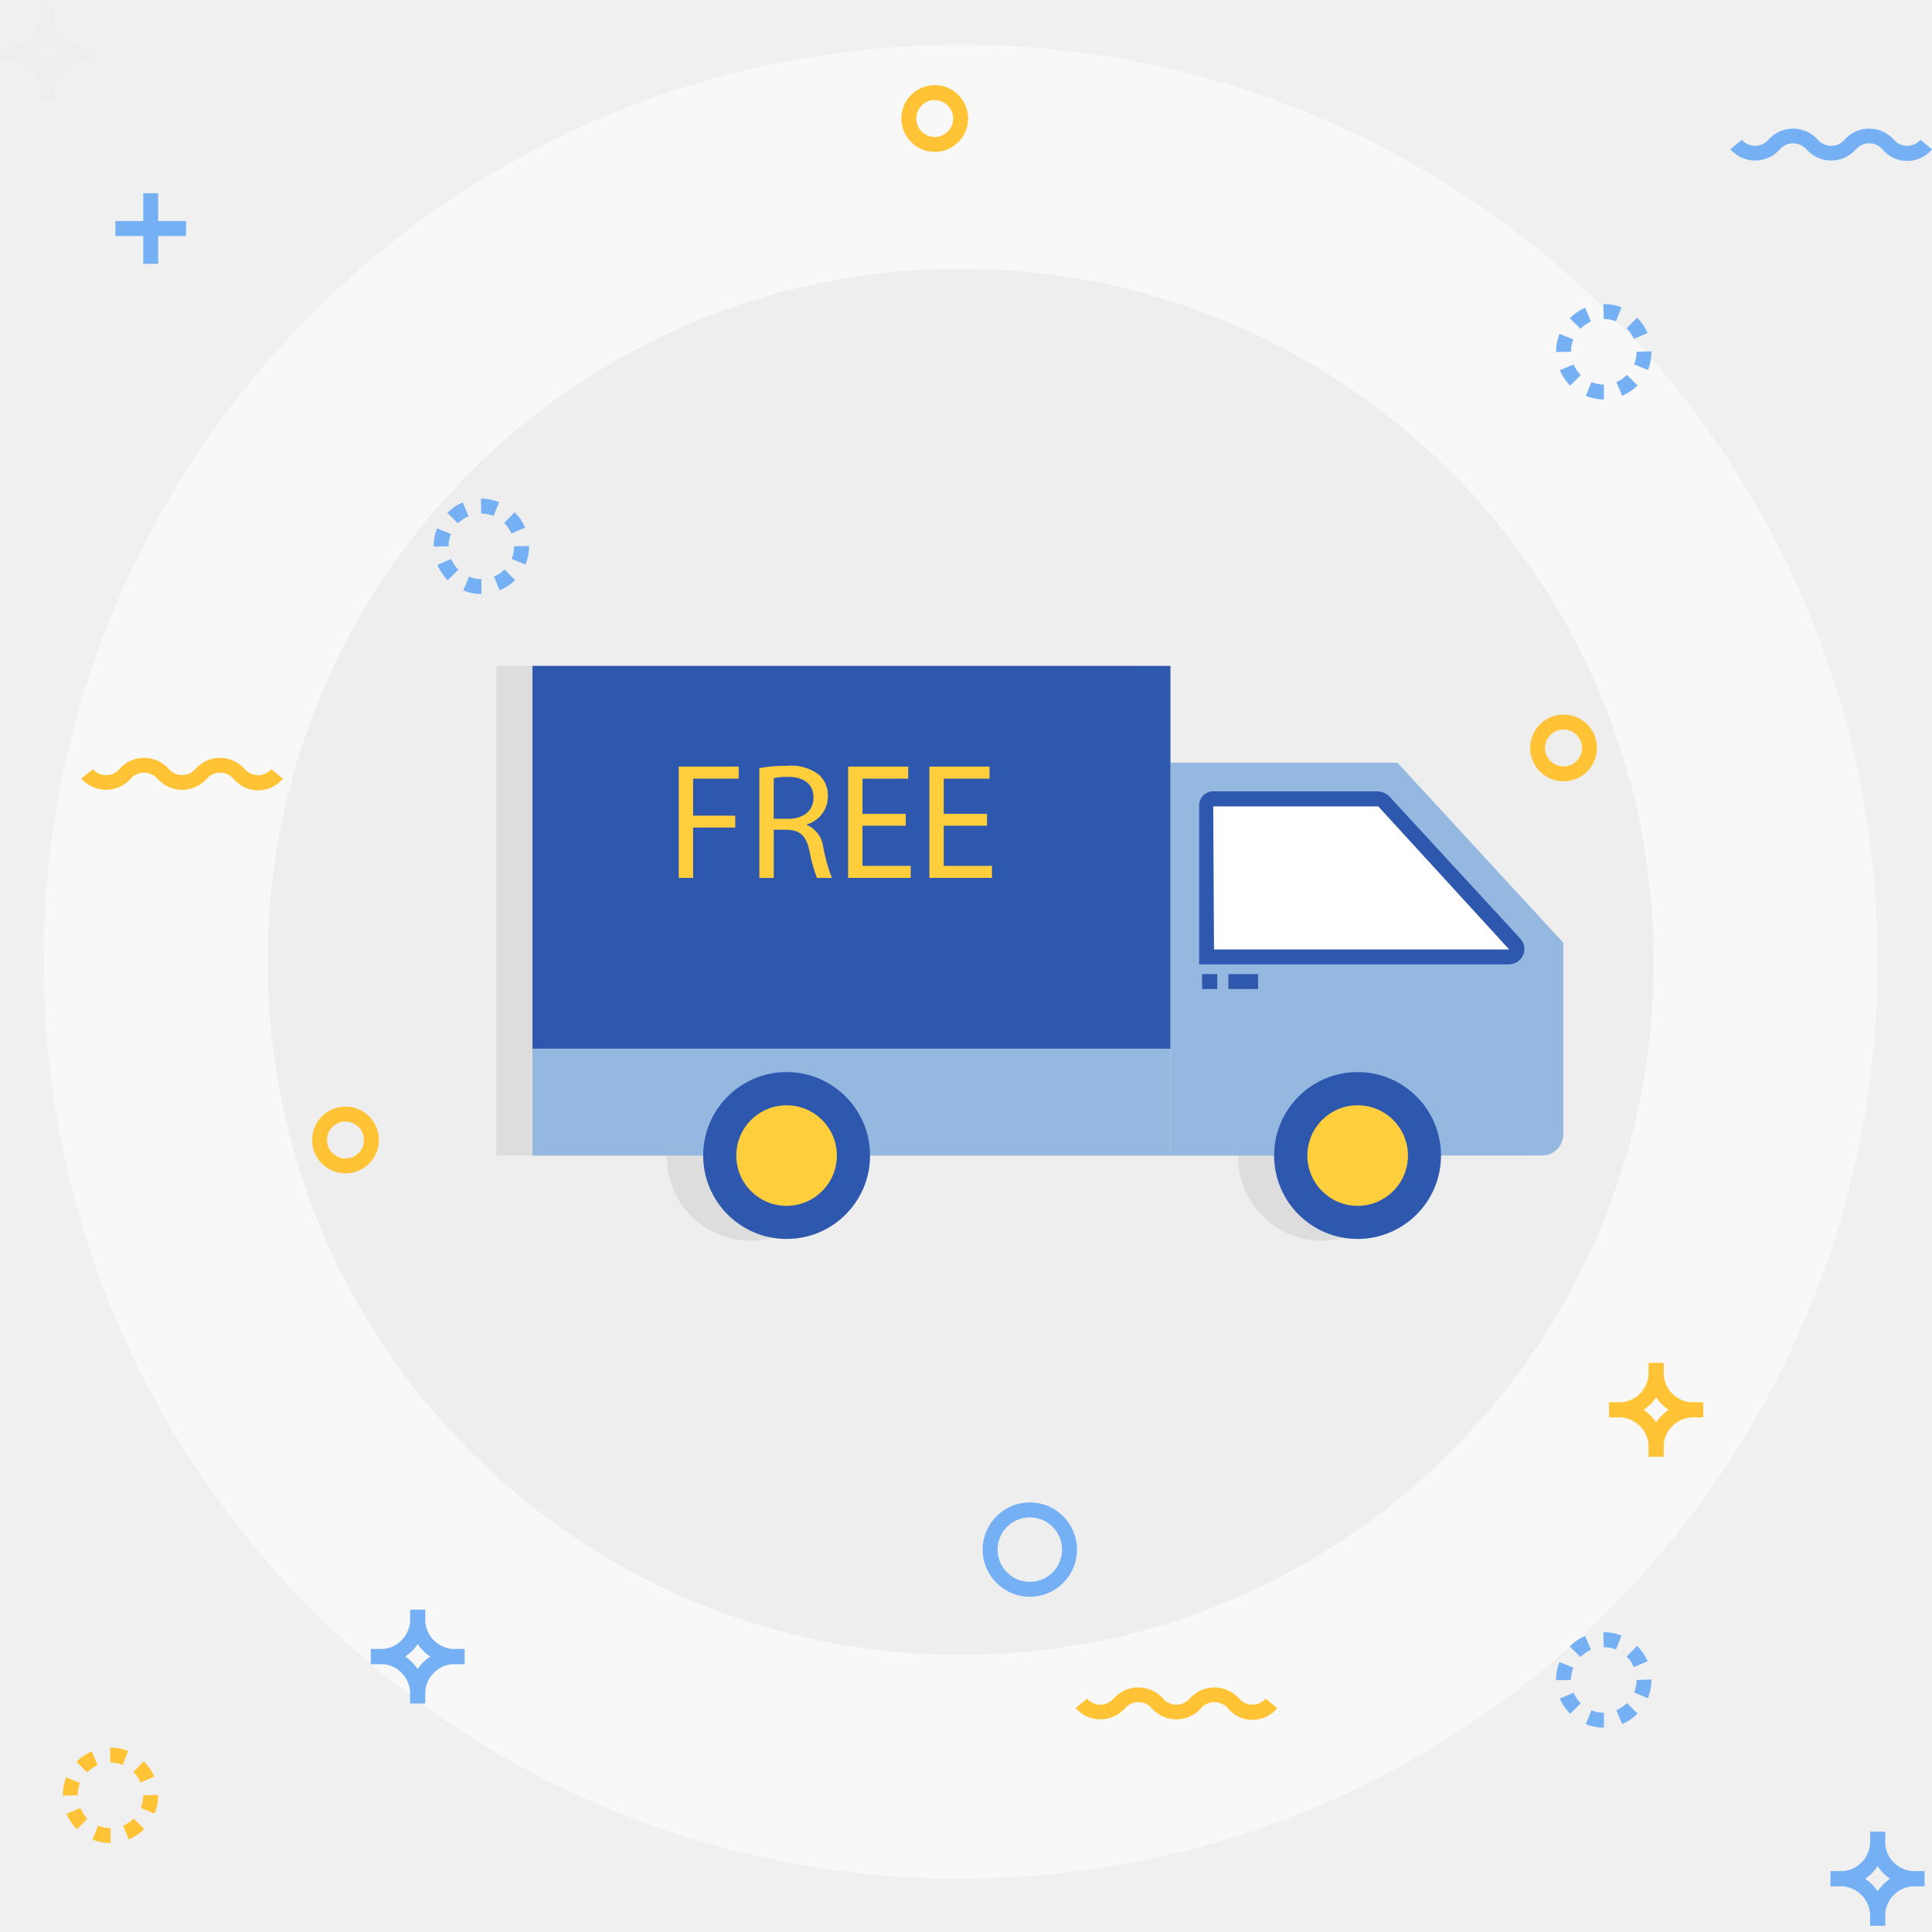
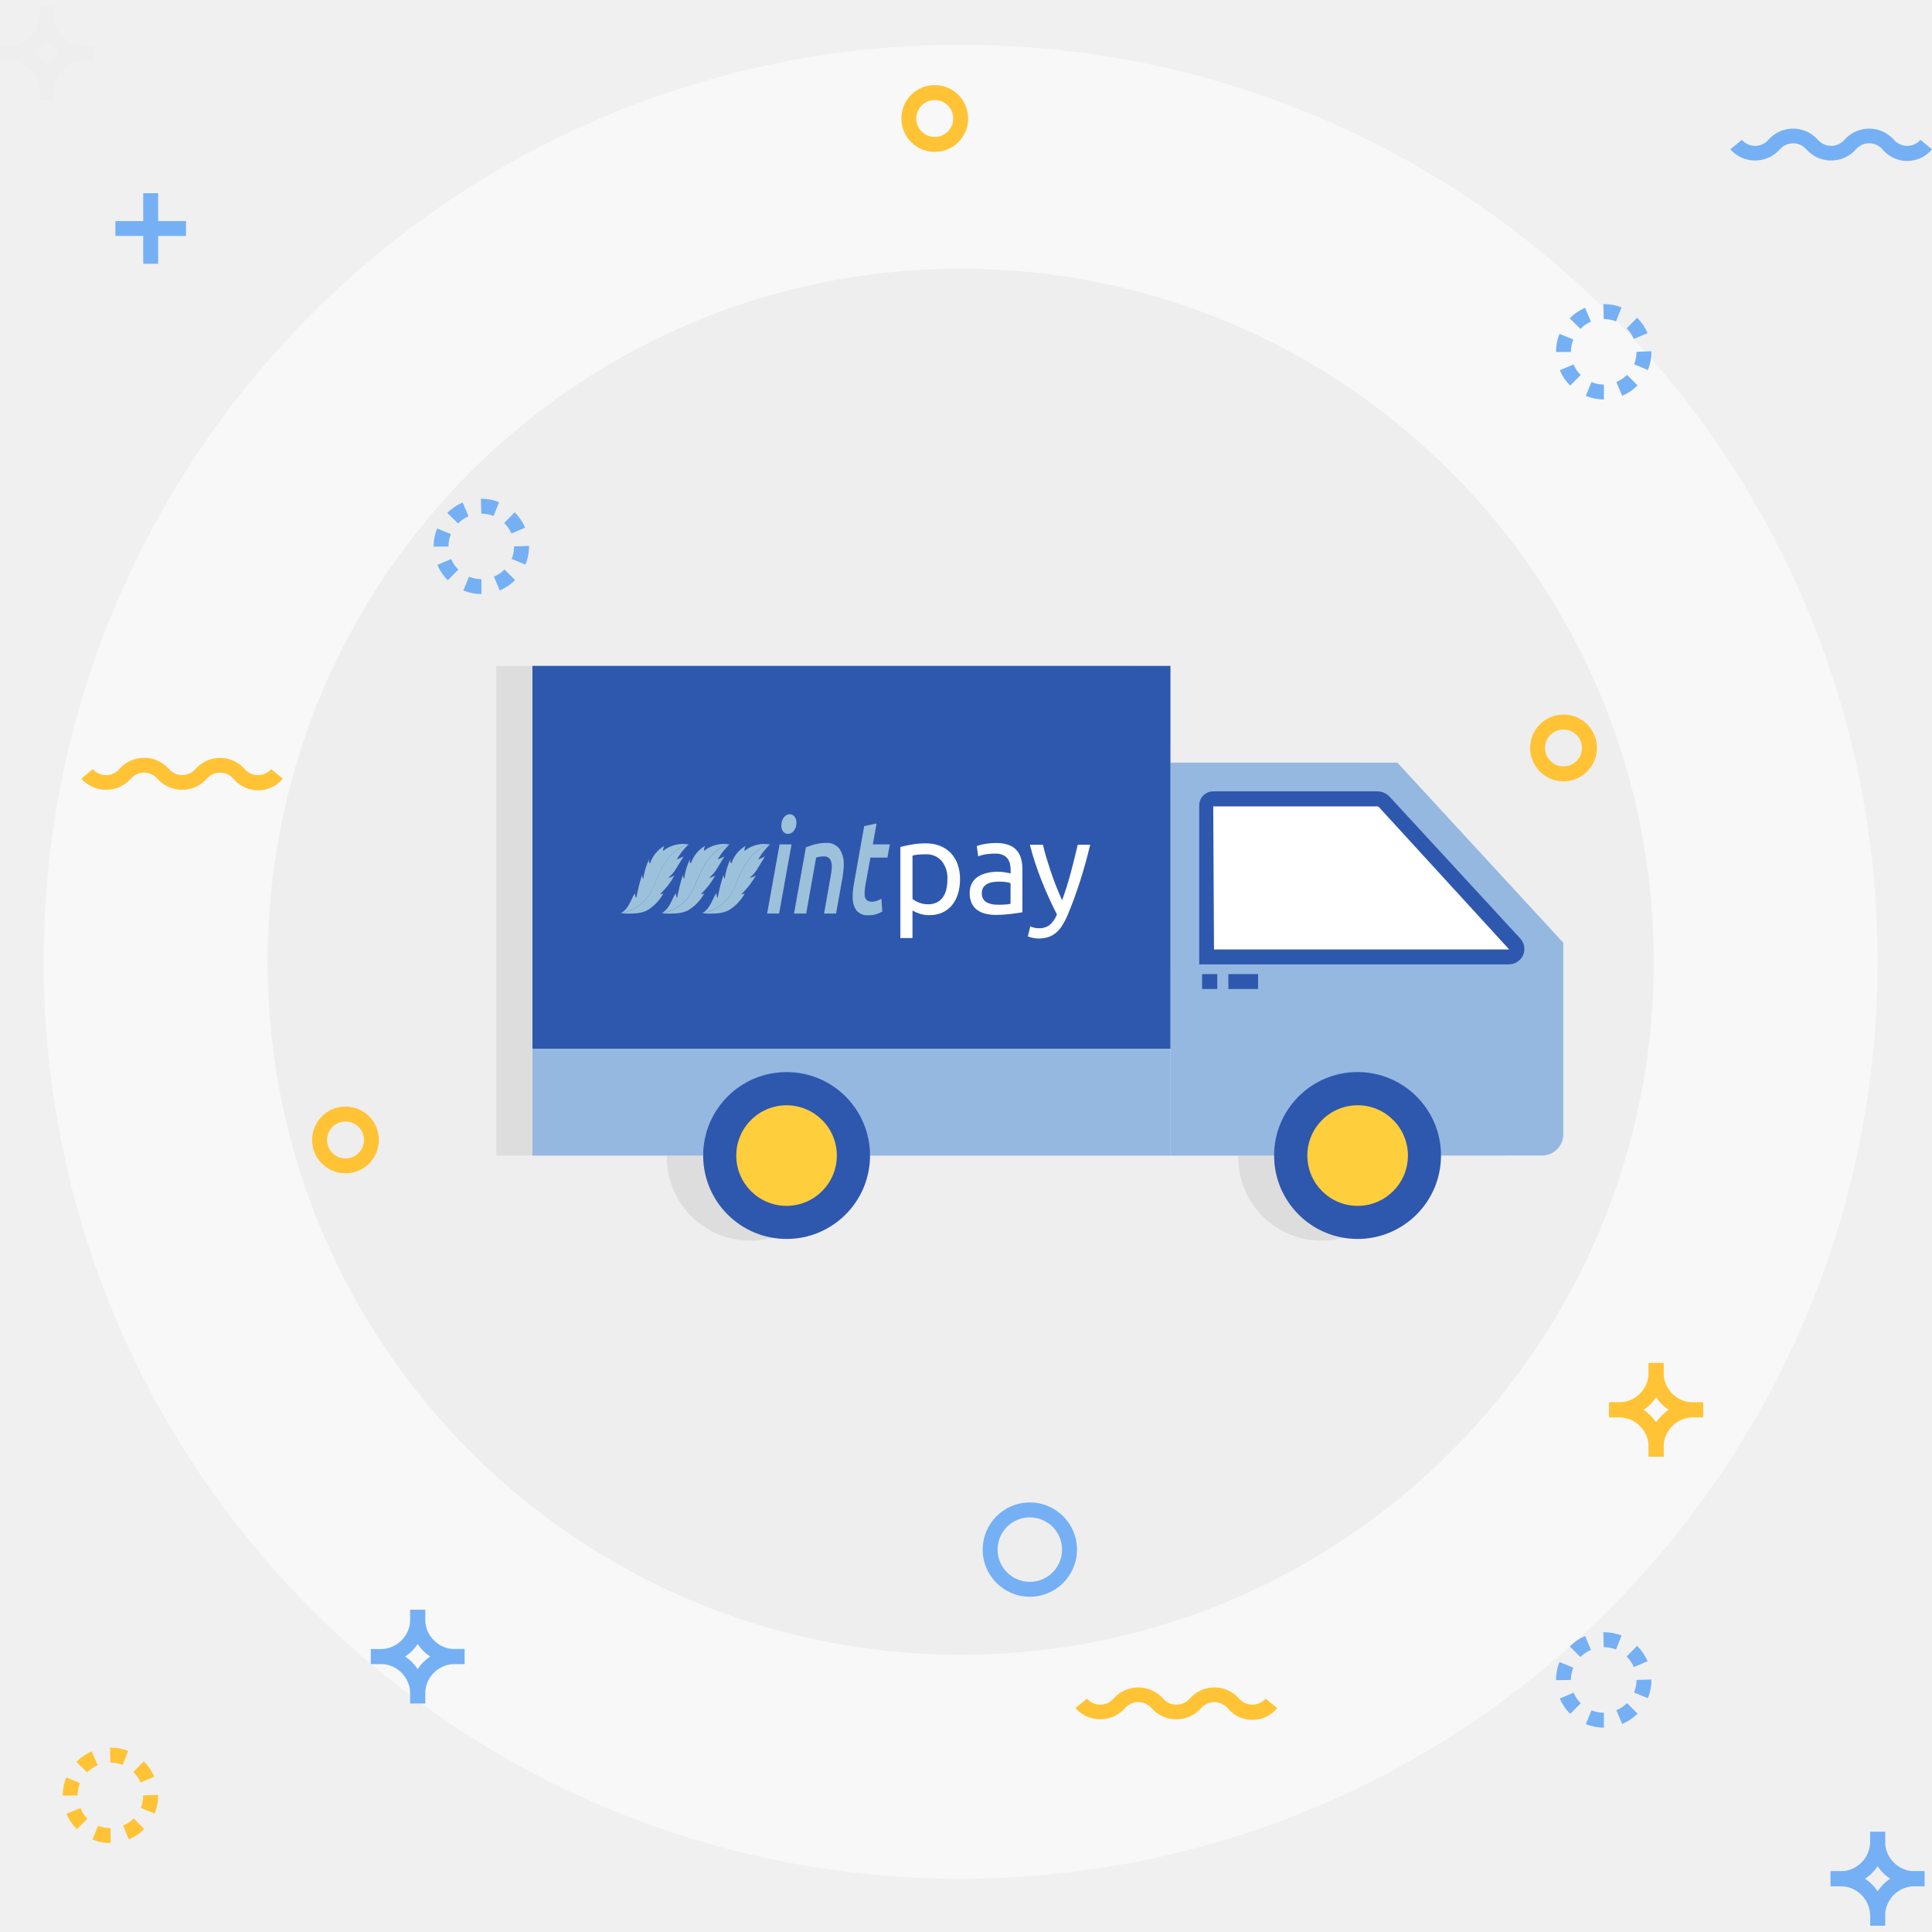
- <svg xmlns="http://www.w3.org/2000/svg" version="1.1" id="Capa_1" x="0px" y="0px" viewBox="0 0 512 512" style="enable-background:new 0 0 512 512;" xml:space="preserve">
-   <path style="fill:#F8F8F8;" d="M254.592,497.884c-134.206,0.009-243.005-108.79-243.014-242.997  C11.569,120.681,120.368,11.882,254.574,11.873c134.206-0.009,243.005,108.79,243.014,242.997c0,0.009,0,0.009,0,0.017  C497.432,389.024,388.729,497.728,254.592,497.884z" />
-   <g>
-     <circle style="fill:#EEEEEE;" cx="254.592" cy="254.879" r="183.664" />
-     <path style="fill:#EEEEEE;" d="M2.555,16.098H0v-3.964h2.555c4.346,0,7.875-3.529,7.875-7.875l0,0V1.704h3.929v2.555   C14.351,10.778,9.075,16.072,2.555,16.098z" />
-     <path style="fill:#EEEEEE;" d="M24.79,16.098H22.26c-6.536-0.009-11.821-5.302-11.83-11.839V1.704h3.929v2.555   c0.009,4.346,3.529,7.866,7.875,7.875h2.555V16.098z" />
-     <path style="fill:#EEEEEE;" d="M14.359,26.528h-3.929v-2.555c0-4.346-3.529-7.875-7.875-7.875l0,0H0v-3.964h2.555   c6.519,0.026,11.795,5.32,11.804,11.839C14.359,23.973,14.359,26.528,14.359,26.528z" />
-     <path style="fill:#EEEEEE;" d="M14.359,26.528h-3.929v-2.555c0.009-6.536,5.293-11.83,11.83-11.839h2.529v3.964H22.26   c-4.346,0.009-7.866,3.529-7.875,7.875L14.359,26.528z" />
+ <svg xmlns="http://www.w3.org/2000/svg" width="140" height="140" viewBox="0 0 140 140">
+   <defs>
+     <clipPath id="clip-path">
+       <rect id="Rectangle_2" data-name="Rectangle 2" width="140" height="140" fill="#fff" />
+     </clipPath>
+     <clipPath id="clip-path-2">
+       <rect id="Rectangle_1" data-name="Rectangle 1" width="34" height="9" transform="translate(45 59)" fill="#fff" />
+     </clipPath>
+   </defs>
+   <g id="Group_3" data-name="Group 3" clip-path="url(#clip-path)">
+     <path id="Path_4" data-name="Path 4" d="M69.615,136.14a66.447,66.447,0,1,1,66.444-66.449v0A66.522,66.522,0,0,1,69.615,136.14Z" fill="#f8f8f8" />
+     <path id="Path_5" data-name="Path 5" d="M69.615,119.914A50.221,50.221,0,1,0,19.394,69.693,50.22,50.22,0,0,0,69.615,119.914Z" fill="#eee" />
+     <path id="Path_6" data-name="Path 6" d="M.7,4.4H0V3.318H.7A2.154,2.154,0,0,0,2.852,1.165v-.7H3.926v.7A3.242,3.242,0,0,1,.7,4.4Z" fill="#eee" />
+     <path id="Path_7" data-name="Path 7" d="M6.779,4.4H6.087A3.239,3.239,0,0,1,2.852,1.165v-.7H3.926v.7A2.158,2.158,0,0,0,6.08,3.318h.7V4.4Z" fill="#eee" />
+     <path id="Path_8" data-name="Path 8" d="M3.926,7.254H2.852v-.7A2.154,2.154,0,0,0,.7,4.4H0V3.318H.7A3.242,3.242,0,0,1,3.926,6.555Z" fill="#eee" />
+     <path id="Path_9" data-name="Path 9" d="M3.926,7.254H2.852v-.7A3.239,3.239,0,0,1,6.087,3.318h.692V4.4H6.087A2.158,2.158,0,0,0,3.934,6.555Z" fill="#eee" />
+     <path id="Path_10" data-name="Path 10" d="M139.453,136.682h-.7a3.239,3.239,0,0,1-3.235-3.237v-.7H136.6v.7a2.155,2.155,0,0,0,2.154,2.153h.7Z" fill="#75b0f4" />
+     <path id="Path_11" data-name="Path 11" d="M136.6,139.534H135.52v-.7a3.239,3.239,0,0,1,3.234-3.237h.7v1.084h-.7a2.154,2.154,0,0,0-2.153,2.153Z" fill="#75b0f4" />
+     <path id="Path_12" data-name="Path 12" d="M133.366,136.682h-.713V135.6h.713a2.158,2.158,0,0,0,2.154-2.153v-.7H136.6v.7A3.238,3.238,0,0,1,133.366,136.682Z" fill="#75b0f4" />
+     <path id="Path_13" data-name="Path 13" d="M136.6,139.534H135.52v-.7a2.158,2.158,0,0,0-2.154-2.153h-.713V135.6h.713a3.239,3.239,0,0,1,3.235,3.237Z" fill="#75b0f4" />
+     <path id="Path_14" data-name="Path 14" d="M27.573,120.582h-.7V119.5h.7a2.154,2.154,0,0,0,2.153-2.153v-.7H30.81v.7A3.241,3.241,0,0,1,27.573,120.582Z" fill="#75b0f4" />
+     <path id="Path_15" data-name="Path 15" d="M33.662,120.582h-.7a3.241,3.241,0,0,1-3.237-3.237v-.7H30.81v.7a2.154,2.154,0,0,0,2.153,2.153h.7Z" fill="#75b0f4" />
+     <path id="Path_16" data-name="Path 16" d="M30.81,123.434H29.726v-.7a2.154,2.154,0,0,0-2.153-2.153h-.7V119.5h.7a3.242,3.242,0,0,1,3.237,3.237Z" fill="#75b0f4" />
+     <path id="Path_17" data-name="Path 17" d="M30.81,123.434H29.726v-.7a3.241,3.241,0,0,1,3.237-3.237h.7v1.084h-.7a2.154,2.154,0,0,0-2.153,2.153Z" fill="#75b0f4" />
+     <path id="Path_18" data-name="Path 18" d="M117.317,102.706H116.6v-1.084h.713a2.156,2.156,0,0,0,2.153-2.153v-.7h1.081v.7A3.239,3.239,0,0,1,117.317,102.706Z" fill="#ffc335" />
+     <path id="Path_19" data-name="Path 19" d="M123.406,102.706h-.714a3.239,3.239,0,0,1-3.222-3.234v-.7h1.081v.7a2.158,2.158,0,0,0,2.153,2.153h.714Z" fill="#ffc335" />
+     <path id="Path_20" data-name="Path 20" d="M120.551,105.559h-1.082v-.7a2.156,2.156,0,0,0-2.153-2.153H116.6v-1.084h.713a3.239,3.239,0,0,1,3.235,3.237Z" fill="#ffc335" />
+     <path id="Path_21" data-name="Path 21" d="M120.551,105.559H119.47v-.7a3.238,3.238,0,0,1,3.234-3.237h.714v1.084H122.7a2.158,2.158,0,0,0-2.153,2.153Z" fill="#ffc335" />
+     <path id="Path_22" data-name="Path 22" d="M113.3,56.619a2.42,2.42,0,1,1,2.42-2.42A2.421,2.421,0,0,1,113.3,56.619Zm0-3.758a1.338,1.338,0,1,0,1.336,1.34v0A1.343,1.343,0,0,0,113.3,52.861Z" fill="#ffc335" />
+     <path id="Path_23" data-name="Path 23" d="M74.625,115.707a3.417,3.417,0,1,1,3.418-3.417A3.418,3.418,0,0,1,74.625,115.707Zm0-5.752a2.336,2.336,0,1,0,2.336,2.337v0A2.336,2.336,0,0,0,74.625,109.955Z" fill="#75b0f4" />
+     <path id="Path_24" data-name="Path 24" d="M25.037,85.026a2.42,2.42,0,1,1,2.42-2.429,2.42,2.42,0,0,1-2.42,2.429Zm0-3.755a1.338,1.338,0,1,0,1.338,1.338v0A1.338,1.338,0,0,0,25.037,81.271Z" fill="#ffc335" />
+     <path id="Path_25" data-name="Path 25" d="M67.735,11.007a2.42,2.42,0,1,1,2.42-2.42A2.42,2.42,0,0,1,67.735,11.007Zm0-3.758a1.338,1.338,0,1,0,1.338,1.338,1.338,1.338,0,0,0-1.338-1.338Z" fill="#ffc335" />
+     <path id="Path_26" data-name="Path 26" d="M18.708,57.273a2.319,2.319,0,0,1-1.8-.853,1.279,1.279,0,0,0-1.8-.114,1.24,1.24,0,0,0-.114.114,2.392,2.392,0,0,1-3.594,0,1.276,1.276,0,0,0-1.8-.114,1.236,1.236,0,0,0-.114.114,2.392,2.392,0,0,1-3.594,0l.837-.68a1.279,1.279,0,0,0,1.8.114,1.237,1.237,0,0,0,.114-.114A2.378,2.378,0,0,1,12,55.49a2.441,2.441,0,0,1,.25.25,1.279,1.279,0,0,0,1.806.1,1.2,1.2,0,0,0,.1-.1A2.376,2.376,0,0,1,17.5,55.5a2.3,2.3,0,0,1,.24.24,1.279,1.279,0,0,0,1.8.114,1.226,1.226,0,0,0,.114-.114l.837.682A2.315,2.315,0,0,1,18.708,57.273Z" fill="#ffc335" />
+     <path id="Path_27" data-name="Path 27" d="M138.213,11.663a2.309,2.309,0,0,1-1.806-.844,1.273,1.273,0,0,0-1.8-.119,1.078,1.078,0,0,0-.119.119,2.392,2.392,0,0,1-3.377.216,2.517,2.517,0,0,1-.217-.216,1.275,1.275,0,0,0-1.8-.116,1.3,1.3,0,0,0-.117.116,2.392,2.392,0,0,1-3.377.216,2.668,2.668,0,0,1-.217-.216l.839-.684a1.273,1.273,0,0,0,1.8.119,1.077,1.077,0,0,0,.119-.119,2.39,2.39,0,0,1,3.375-.219,2.5,2.5,0,0,1,.219.219,1.275,1.275,0,0,0,1.8.116,1.3,1.3,0,0,0,.117-.116,2.39,2.39,0,0,1,3.375-.219,2.5,2.5,0,0,1,.219.219,1.275,1.275,0,0,0,1.8.116,1.3,1.3,0,0,0,.117-.116l.837.684A2.315,2.315,0,0,1,138.213,11.663Z" fill="#75b0f4" />
+     <path id="Path_28" data-name="Path 28" d="M90.756,124.629a2.3,2.3,0,0,1-1.8-.853,1.279,1.279,0,0,0-1.918,0,2.39,2.39,0,0,1-3.594,0,1.273,1.273,0,0,0-1.8-.119,1.144,1.144,0,0,0-.119.119,2.4,2.4,0,0,1-3.382.214,2.216,2.216,0,0,1-.214-.214l.839-.684a1.272,1.272,0,0,0,1.8.121,1.425,1.425,0,0,0,.121-.121,2.393,2.393,0,0,1,3.378-.216,2.563,2.563,0,0,1,.216.216,1.272,1.272,0,0,0,1.8.121,1.439,1.439,0,0,0,.121-.121,2.392,2.392,0,0,1,3.377-.216,2.562,2.562,0,0,1,.216.216,1.272,1.272,0,0,0,1.795.121,1.425,1.425,0,0,0,.121-.121l.839.684A2.315,2.315,0,0,1,90.756,124.629Z" fill="#ffc335" />
+     <path id="Path_29" data-name="Path 29" d="M34.888,43.048a3.456,3.456,0,0,1-1.312-.259l.411-1a2.34,2.34,0,0,0,.9.178Zm1.321-.266-.416-1a2.332,2.332,0,0,0,.768-.513l.765.763A3.425,3.425,0,0,1,36.209,42.782Zm-3.762-.735a3.433,3.433,0,0,1-.753-1.117l1-.418a2.369,2.369,0,0,0,.518.765Zm5.628-1.134-1-.413a2.377,2.377,0,0,0,.181-.908l.865-.026h.216A3.507,3.507,0,0,1,38.075,40.913Zm-6.655-1.3v-.017a3.492,3.492,0,0,1,.252-1.3l1,.406a2.367,2.367,0,0,0-.174.9Zm5.64-.951a2.423,2.423,0,0,0-.523-.765l.758-.772a3.492,3.492,0,0,1,.758,1.112Zm-3.876-.734-.77-.76a3.431,3.431,0,0,1,1.115-.756l.421,1a2.363,2.363,0,0,0-.76.523Zm2.581-.537a2.377,2.377,0,0,0-.889-.171l-.026-1.081h.026a3.446,3.446,0,0,1,1.293.25Z" fill="#75b0f4" />
+     <path id="Path_30" data-name="Path 30" d="M116.225,125.193a3.454,3.454,0,0,1-1.312-.257l.411-1a2.4,2.4,0,0,0,.9.175Zm1.322-.264-.419-1a2.4,2.4,0,0,0,.77-.516l.766.763A3.494,3.494,0,0,1,117.547,124.929Zm-3.763-.737a3.377,3.377,0,0,1-.753-1.114l1-.419a2.369,2.369,0,0,0,.518.766Zm5.626-1.133-1-.414a2.371,2.371,0,0,0,.179-.908l1.081-.033v.033A3.462,3.462,0,0,1,119.41,123.059Zm-6.655-1.305v-.017a3.477,3.477,0,0,1,.252-1.3l1,.406a2.4,2.4,0,0,0-.174.894Zm5.64-.951a2.322,2.322,0,0,0-.523-.765l.759-.773a3.5,3.5,0,0,1,.76,1.113Zm-3.876-.734-.77-.761a3.526,3.526,0,0,1,1.112-.756l.425,1a2.42,2.42,0,0,0-.763.523Zm2.581-.537a2.38,2.38,0,0,0-.889-.172l-.026-1.081h.026a3.424,3.424,0,0,1,1.293.238Z" fill="#75b0f4" />
+     <path id="Path_31" data-name="Path 31" d="M116.225,28.946a3.458,3.458,0,0,1-1.312-.259l.411-1a2.345,2.345,0,0,0,.9.178Zm1.322-.266-.419-1a2.37,2.37,0,0,0,.77-.516l.766.763A3.5,3.5,0,0,1,117.547,28.68Zm-3.765-.737a3.464,3.464,0,0,1-.754-1.115l1-.418a2.367,2.367,0,0,0,.518.765Zm5.628-1.131-1-.416a2.364,2.364,0,0,0,.179-.906l1.081-.033v.033A3.459,3.459,0,0,1,119.41,26.812Zm-6.655-1.3v-.017a3.439,3.439,0,0,1,.254-1.3l1,.406a2.416,2.416,0,0,0-.174.9Zm5.64-.951a2.335,2.335,0,0,0-.523-.765l.759-.772a3.5,3.5,0,0,1,.76,1.112Zm-3.874-.737-.77-.758a3.4,3.4,0,0,1,1.112-.758l.423,1a2.361,2.361,0,0,0-.76.523Zm2.579-.535a2.379,2.379,0,0,0-.889-.171l-.024-1.081h.024a3.437,3.437,0,0,1,1.293.238Z" fill="#75b0f4" />
+     <path id="Path_32" data-name="Path 32" d="M8.014,133.554A3.433,3.433,0,0,1,6.7,133.3l.411-1a2.393,2.393,0,0,0,.9.176Zm1.322-.264-.416-1a2.432,2.432,0,0,0,.768-.516l.765.763A3.481,3.481,0,0,1,9.336,133.29Zm-3.765-.736a3.441,3.441,0,0,1-.753-1.117l1.01-.419a2.372,2.372,0,0,0,.506.777ZM11.2,131.42l-1-.414a2.369,2.369,0,0,0,.178-.907l.86-.027h.221A3.413,3.413,0,0,1,11.2,131.42Zm-6.655-1.3V130.1a3.441,3.441,0,0,1,.254-1.3l1,.409a2.39,2.39,0,0,0-.174.893Zm5.64-.951a2.309,2.309,0,0,0-.523-.762l.758-.773a3.456,3.456,0,0,1,.76,1.11ZM6.31,128.43l-.77-.76a3.437,3.437,0,0,1,1.112-.756l.423,1a2.327,2.327,0,0,0-.76.522Zm2.579-.537A2.376,2.376,0,0,0,8,127.722l-.024-1.082H8a3.425,3.425,0,0,1,1.293.238Z" fill="#ffc335" />
+     <path id="Path_33" data-name="Path 33" d="M11.46,14H10.379v5.115H11.46Z" fill="#75b0f4" />
+     <path id="Path_34" data-name="Path 34" d="M13.478,16.019H8.364V17.1h5.115Z" fill="#75b0f4" />
+     <path id="Path_35" data-name="Path 35" d="M98.642,55.264H82.2V48.253H35.967V83.738H48.326a6.046,6.046,0,1,0,12.09.24c0-.081,0-.159,0-.24h29.31a6.046,6.046,0,0,0,12.09.24c0-.081,0-.159,0-.24h7.316a1.54,1.54,0,0,0,1.54-1.54V68.32Z" fill="#ddd" />
+     <path id="Path_36" data-name="Path 36" d="M92.341,83.738H84.814V55.264h16.445l12.024,13.051V82.193a1.54,1.54,0,0,1-1.54,1.54h-7.316" fill="#95b8e0" />
+     <path id="Path_37" data-name="Path 37" d="M87.436,69.344V58.354a.477.477,0,0,1,.475-.475H99.795a.722.722,0,0,1,.518.238l9.464,10.27a.57.57,0,0,1-.421.951Z" fill="#fff" />
+     <path id="Path_38" data-name="Path 38" d="M109.362,69.884H86.9V58.354a1.015,1.015,0,0,1,1.01-1.01H99.79a1.242,1.242,0,0,1,.918.4l9.462,10.27a1.11,1.11,0,0,1-.818,1.861ZM87.971,68.8h21.391L99.921,58.485a.167.167,0,0,0-.121-.052H87.916Z" fill="#2e58ae" />
+     <path id="Path_39" data-name="Path 39" d="M51.062,83.738H38.584V75.992h46.23v7.746H63.153" fill="#95b8e0" />
+     <path id="Path_40" data-name="Path 40" d="M84.815,48.253H38.584V75.992h46.23Z" fill="#2e58ae" />
+     <path id="Path_41" data-name="Path 41" d="M98.374,89.779a6.047,6.047,0,1,0-6.047-6.047A6.046,6.046,0,0,0,98.374,89.779Z" fill="#2e58ae" />
+     <path id="Path_42" data-name="Path 42" d="M98.383,87.381a3.644,3.644,0,1,1,3.641-3.646v0A3.647,3.647,0,0,1,98.383,87.381Z" fill="#ffce3c" />
+     <path id="Path_43" data-name="Path 43" d="M57,89.779a6.046,6.046,0,1,0-6.046-6.046A6.046,6.046,0,0,0,57,89.779Z" fill="#2e58ae" />
+     <path id="Path_44" data-name="Path 44" d="M57,87.381a3.644,3.644,0,1,1,3.641-3.646v0A3.648,3.648,0,0,1,57,87.381Z" fill="#ffce3c" />
+     <path id="Path_45" data-name="Path 45" d="M91.165,70.587H89.012v1.081h2.153Z" fill="#2e58ae" />
+     <path id="Path_46" data-name="Path 46" d="M88.208,70.587h-1.1v1.081h1.1Z" fill="#2e58ae" />
+     <g id="Group_2" data-name="Group 2" clip-path="url(#clip-path-2)">
+       <path id="Path_47" data-name="Path 47" d="M56.457,66.2H55.59l.9-5.013h.869Zm.646-5.77a.446.446,0,0,1-.186-.04.451.451,0,0,1-.153-.114.651.651,0,0,1-.143-.459.911.911,0,0,1,.184-.587.534.534,0,0,1,.183-.165A.527.527,0,0,1,57.225,59a.446.446,0,0,1,.186.042.452.452,0,0,1,.153.116.66.66,0,0,1,.147.464.879.879,0,0,1-.186.58.547.547,0,0,1-.185.162A.537.537,0,0,1,57.1,60.429Z" fill="#9cc1da" />
+       <path id="Path_48" data-name="Path 48" d="M58.4,61.4a6.02,6.02,0,0,1,.656-.218,3.066,3.066,0,0,1,.808-.1,1.112,1.112,0,0,1,.969.431,1.947,1.947,0,0,1,.308,1.16,3.9,3.9,0,0,1-.025.427q-.025.229-.061.464L60.584,66.2h-.868l.444-2.511q.036-.211.072-.431a3.412,3.412,0,0,0,.043-.422,1.067,1.067,0,0,0-.113-.556.516.516,0,0,0-.491-.22,1.469,1.469,0,0,0-.531.086l-.72,4.055h-.883Z" fill="#9cc1da" />
+       <path id="Path_49" data-name="Path 49" d="M62.622,59.862l.9-.192-.274,1.515H64.48l-.172.959H63.073l-.359,1.984q-.035.211-.049.35t-.014.253a1.4,1.4,0,0,0,.018.229.481.481,0,0,0,.071.192.4.4,0,0,0,.158.134.633.633,0,0,0,.284.053,1.058,1.058,0,0,0,.373-.068,2.263,2.263,0,0,0,.315-.143l.064.93a2.381,2.381,0,0,1-.41.179,1.814,1.814,0,0,1-.589.086,1.025,1.025,0,0,1-.882-.359,1.62,1.62,0,0,1-.265-.983,4.617,4.617,0,0,1,.025-.475q.025-.244.076-.523Z" fill="#9cc1da" />
+       <path id="Path_50" data-name="Path 50" d="M69.567,63.716a3.559,3.559,0,0,1-.147,1.045,2.378,2.378,0,0,1-.429.825,1.956,1.956,0,0,1-.694.537,2.2,2.2,0,0,1-.94.191,2.249,2.249,0,0,1-.75-.115,2.349,2.349,0,0,1-.485-.22v1.993h-.878v-6.6q.312-.077.779-.167a5.7,5.7,0,0,1,1.081-.091,2.715,2.715,0,0,1,1.017.182,2.184,2.184,0,0,1,.774.517,2.3,2.3,0,0,1,.5.82A3.19,3.19,0,0,1,69.567,63.716Zm-.916,0a1.93,1.93,0,0,0-.425-1.341,1.467,1.467,0,0,0-.514-.36,1.45,1.45,0,0,0-.615-.11,5.119,5.119,0,0,0-.619.029,2.486,2.486,0,0,0-.354.066v3.144a1.793,1.793,0,0,0,.463.259,1.716,1.716,0,0,0,.661.125,1.394,1.394,0,0,0,.647-.139,1.191,1.191,0,0,0,.439-.383,1.635,1.635,0,0,0,.245-.573,3.208,3.208,0,0,0,.072-.717Z" fill="#fff" />
+       <path id="Path_51" data-name="Path 51" d="M72.2,61.089a2.509,2.509,0,0,1,.892.139,1.445,1.445,0,0,1,.585.393,1.5,1.5,0,0,1,.316.6,2.961,2.961,0,0,1,.095.772v3.112l-.316.053q-.2.033-.457.062t-.552.053q-.3.024-.59.024a3.187,3.187,0,0,1-.765-.086,1.7,1.7,0,0,1-.6-.273,1.247,1.247,0,0,1-.4-.494,1.751,1.751,0,0,1-.141-.738,1.439,1.439,0,0,1,.165-.71,1.33,1.33,0,0,1,.452-.479,2.061,2.061,0,0,1,.66-.264,3.549,3.549,0,0,1,.791-.086,2.589,2.589,0,0,1,.273.015q.141.015.269.038l.226.044.132.029v-.25a2.039,2.039,0,0,0-.047-.436,1.009,1.009,0,0,0-.17-.383.863.863,0,0,0-.339-.268,1.3,1.3,0,0,0-.552-.1,4.088,4.088,0,0,0-.76.062,2.645,2.645,0,0,0-.486.13l-.1-.738a2.681,2.681,0,0,1,.565-.149A4.819,4.819,0,0,1,72.2,61.089Zm.076,4.472q.312,0,.552-.015a2.377,2.377,0,0,0,.4-.053V64a1.115,1.115,0,0,0-.307-.081,3.375,3.375,0,0,0-.515-.033,3.28,3.28,0,0,0-.42.029,1.283,1.283,0,0,0-.406.115.871.871,0,0,0-.307.249.66.66,0,0,0-.123.417.72.72,0,0,0,.3.666,1.553,1.553,0,0,0,.822.193Z" fill="#fff" />
+       <path id="Path_52" data-name="Path 52" d="M74.657,67.129a1.652,1.652,0,0,0,.269.091,1.282,1.282,0,0,0,.325.044,1.265,1.265,0,0,0,.812-.236,2.026,2.026,0,0,0,.529-.762,26.721,26.721,0,0,1-1.109-2.439,21.384,21.384,0,0,1-.854-2.612h.944q.1.431.25.93t.325,1.025q.18.528.387,1.055t.431,1.017q.359-1.007.624-1.994t.506-2.032H79q-.339,1.409-.756,2.707t-.9,2.43a5.157,5.157,0,0,1-.392.743,2.236,2.236,0,0,1-.452.513,1.63,1.63,0,0,1-.553.3,2.324,2.324,0,0,1-.694.1,1.709,1.709,0,0,1-.217-.015c-.076-.009-.149-.023-.226-.038a1.6,1.6,0,0,1-.2-.053.944.944,0,0,1-.128-.048Z" fill="#fff" />
+       <path id="Path_53" data-name="Path 53" d="M47.824,64.8a5.762,5.762,0,0,0,1.058-1.368,1.053,1.053,0,0,1-.452.175A2.474,2.474,0,0,0,49,62.934c.041-.057.528-.868.531-.868-.339.156-.495.213-.495.213A4.647,4.647,0,0,1,49.9,61.19c-1.365.344-1.994,1.72-2.485,2.91-.073.179-.148.358-.238.529a3.208,3.208,0,0,1-2.158,1.554,6.75,6.75,0,0,0,1.168-.008,2.325,2.325,0,0,0,.7-.2,3.24,3.24,0,0,0,1.183-1.227A1.2,1.2,0,0,1,47.824,64.8Z" fill="#9cc1da" />
+       <path id="Path_54" data-name="Path 54" d="M47.182,64.63c.09-.171.165-.35.238-.529.491-1.19,1.122-2.569,2.485-2.91a2.307,2.307,0,0,0-1.847.465.56.56,0,0,1,.08-.358,2.252,2.252,0,0,0-1.027,1.261c-.113-.053-.09-.1-.067-.312a4.736,4.736,0,0,0-.429,1.445.5.5,0,0,1-.08-.316,13.222,13.222,0,0,0-.422,1.663c-.009.073-.071-.089-.071-.089a1.59,1.59,0,0,1-.024-.229,2.175,2.175,0,0,0-.237.422,3.077,3.077,0,0,1-.175.351,1.64,1.64,0,0,1-.609.688h.022A3.224,3.224,0,0,0,47.182,64.63Z" fill="#9cc1da" />
+       <path id="Path_55" data-name="Path 55" d="M50.782,64.8A5.762,5.762,0,0,0,51.84,63.43a1.053,1.053,0,0,1-.452.175,2.474,2.474,0,0,0,.574-.671c.041-.057.528-.868.531-.868-.331.156-.49.213-.49.213a4.647,4.647,0,0,1,.861-1.089c-1.364.344-1.994,1.72-2.485,2.91a5.36,5.36,0,0,1-.238.53,3.226,3.226,0,0,1-2.162,1.553,6.75,6.75,0,0,0,1.168-.008,2.325,2.325,0,0,0,.7-.2,3.24,3.24,0,0,0,1.183-1.227A1.2,1.2,0,0,1,50.782,64.8Z" fill="#9cc1da" />
+       <path id="Path_56" data-name="Path 56" d="M50.14,64.63c.09-.171.165-.35.238-.529.491-1.19,1.122-2.569,2.485-2.91a2.307,2.307,0,0,0-1.847.465.586.586,0,0,1,.082-.363,2.251,2.251,0,0,0-1.027,1.261c-.113-.053-.09-.1-.067-.312a4.736,4.736,0,0,0-.429,1.445.494.494,0,0,1-.08-.316,13.217,13.217,0,0,0-.422,1.663c-.009.073-.071-.089-.071-.089a1.59,1.59,0,0,1-.024-.229,2.186,2.186,0,0,0-.237.422,3.044,3.044,0,0,1-.175.351,1.64,1.64,0,0,1-.609.688h.02A3.2,3.2,0,0,0,50.14,64.63Z" fill="#9cc1da" />
+       <path id="Path_57" data-name="Path 57" d="M53.719,64.8a5.762,5.762,0,0,0,1.058-1.368,1.053,1.053,0,0,1-.452.175,2.473,2.473,0,0,0,.574-.671c.041-.057.527-.868.531-.868-.331.156-.49.213-.49.213A4.647,4.647,0,0,1,55.8,61.19c-1.364.344-1.994,1.72-2.485,2.91a5.654,5.654,0,0,1-.238.53,3.226,3.226,0,0,1-2.162,1.553,6.75,6.75,0,0,0,1.168-.008,2.324,2.324,0,0,0,.7-.2,3.239,3.239,0,0,0,1.183-1.227A1.2,1.2,0,0,1,53.719,64.8Z" fill="#9cc1da" />
+       <path id="Path_58" data-name="Path 58" d="M53.077,64.63c.09-.171.165-.35.238-.529.491-1.19,1.122-2.569,2.485-2.91a2.307,2.307,0,0,0-1.847.465.578.578,0,0,1,.082-.363,2.252,2.252,0,0,0-1.027,1.261c-.113-.053-.09-.1-.067-.312a4.739,4.739,0,0,0-.429,1.445.494.494,0,0,1-.08-.316,13.217,13.217,0,0,0-.422,1.663c-.009.073-.071-.089-.071-.089a1.59,1.59,0,0,1-.024-.229,2.186,2.186,0,0,0-.237.422,3.059,3.059,0,0,1-.175.351,1.641,1.641,0,0,1-.609.688h.02A3.2,3.2,0,0,0,53.077,64.63Z" fill="#9cc1da" />
+     </g>
  </g>
-   <g>
-     <path style="fill:#75B0F4;" d="M510.001,499.866h-2.555c-6.536-0.009-11.821-5.302-11.83-11.839v-2.555h3.955v2.555   c0,4.346,3.529,7.875,7.875,7.875h2.555V499.866z" />
-     <path style="fill:#75B0F4;" d="M499.57,510.296h-3.955v-2.555c0.009-6.536,5.293-11.83,11.83-11.839h2.555v3.964h-2.555   c-4.346,0-7.875,3.529-7.875,7.875L499.57,510.296z" />
-     <path style="fill:#75B0F4;" d="M487.74,499.866h-2.608v-3.964h2.608c4.346-0.009,7.866-3.529,7.875-7.875v-2.555h3.955v2.555   C499.562,494.564,494.277,499.857,487.74,499.866z" />
-     <path style="fill:#75B0F4;" d="M499.57,510.296h-3.955v-2.555c-0.009-4.346-3.529-7.866-7.875-7.875h-2.608v-3.964h2.608   c6.536,0.009,11.821,5.302,11.83,11.839V510.296z" />
-     <path style="fill:#75B0F4;" d="M100.837,440.985h-2.555v-3.964h2.555c4.346,0,7.875-3.529,7.875-7.875v-2.555h3.964v2.555   C112.667,435.683,107.374,440.977,100.837,440.985z" />
-     <path style="fill:#75B0F4;" d="M123.106,440.985h-2.555c-6.536-0.009-11.83-5.302-11.839-11.839v-2.555h3.964v2.555   c0,4.346,3.529,7.875,7.875,7.875h2.555V440.985z" />
-     <path style="fill:#75B0F4;" d="M112.676,451.416h-3.964v-2.555c0-4.346-3.529-7.875-7.875-7.875h-2.555v-3.964h2.555   c6.536,0.009,11.83,5.302,11.839,11.839C112.676,448.86,112.676,451.416,112.676,451.416z" />
-     <path style="fill:#75B0F4;" d="M112.676,451.416h-3.964v-2.555c0.009-6.536,5.302-11.83,11.839-11.839h2.555v3.964h-2.555   c-4.346,0-7.875,3.529-7.875,7.875C112.676,448.86,112.676,451.416,112.676,451.416z" />
-   </g>
-   <g>
-     <path style="fill:#FFC335;" d="M429.043,375.612h-2.608v-3.964h2.608c4.346-0.009,7.866-3.529,7.875-7.875v-2.555h3.955v2.564   C440.864,370.31,435.57,375.603,429.043,375.612z" />
-     <path style="fill:#FFC335;" d="M451.312,375.612h-2.608c-6.51-0.035-11.778-5.32-11.786-11.83v-2.555h3.955v2.555   c0.009,4.346,3.529,7.866,7.875,7.875h2.608L451.312,375.612z" />
-     <path style="fill:#FFC335;" d="M440.872,386.043h-3.955v-2.555c-0.009-4.346-3.529-7.866-7.875-7.875h-2.608v-3.964h2.608   c6.536,0.009,11.821,5.302,11.83,11.839V386.043z" />
-     <path style="fill:#FFC335;" d="M440.872,386.043h-3.955v-2.555c0.009-6.536,5.294-11.83,11.83-11.839h2.608v3.964h-2.608   c-4.346,0.009-7.866,3.529-7.875,7.875V386.043z" />
-     <path style="fill:#FFC335;" d="M414.362,207.063c-4.885,0-8.849-3.964-8.849-8.849s3.964-8.849,8.849-8.849   c4.885,0,8.849,3.964,8.849,8.849C423.201,203.1,419.247,207.055,414.362,207.063z M414.362,193.321   c-2.703-0.009-4.894,2.182-4.902,4.885c-0.009,2.703,2.182,4.894,4.885,4.902c2.703,0.009,4.894-2.182,4.902-4.885v-0.009   C419.238,195.52,417.056,193.33,414.362,193.321z" />
-   </g>
-   <path style="fill:#75B0F4;" d="M272.915,423.158c-6.902,0-12.499-5.598-12.499-12.499s5.598-12.499,12.499-12.499  c6.902,0,12.499,5.598,12.499,12.499l0,0C285.405,417.56,279.816,423.149,272.915,423.158z M272.915,402.123  c-4.72,0-8.544,3.825-8.544,8.544s3.825,8.544,8.544,8.544c4.72,0,8.544-3.824,8.544-8.544v-0.009  C281.451,405.939,277.635,402.123,272.915,402.123z" />
-   <g>
-     <path style="fill:#FFC335;" d="M91.563,310.951c-4.885,0-8.849-3.964-8.849-8.849c0-4.885,3.964-8.849,8.849-8.849   c4.876,0,8.831,3.938,8.849,8.814c0.017,4.894-3.938,8.866-8.831,8.883C91.571,310.951,91.571,310.951,91.563,310.951z    M91.563,297.218c-2.703,0-4.894,2.19-4.894,4.894c0,2.703,2.19,4.894,4.894,4.894c2.703,0,4.894-2.19,4.894-4.894v-0.009   C96.448,299.4,94.266,297.218,91.563,297.218z" />
-     <path style="fill:#FFC335;" d="M247.716,40.253c-4.885,0-8.849-3.964-8.849-8.849s3.964-8.849,8.849-8.849   c4.885,0,8.849,3.964,8.849,8.849C256.556,36.29,252.601,40.244,247.716,40.253z M247.716,26.511c-2.703,0-4.894,2.19-4.894,4.894   s2.19,4.894,4.894,4.894c2.703,0,4.894-2.19,4.894-4.894l0,0c-0.017-2.695-2.199-4.868-4.894-4.876V26.511z" />
-     <path style="fill:#FFC335;" d="M68.416,209.454c-2.547,0-4.963-1.147-6.571-3.12c-1.712-1.938-4.668-2.121-6.597-0.417   c-0.148,0.13-0.287,0.269-0.417,0.417c-3.19,3.633-8.709,3.99-12.343,0.8c-0.287-0.252-0.556-0.522-0.8-0.8   c-1.704-1.938-4.65-2.121-6.589-0.417c-0.148,0.13-0.287,0.269-0.417,0.417c-3.19,3.633-8.709,3.99-12.343,0.8   c-0.287-0.252-0.556-0.522-0.8-0.8l3.06-2.486c1.712,1.938,4.668,2.121,6.597,0.417c0.148-0.13,0.287-0.269,0.417-0.417   c3.138-3.633,8.623-4.042,12.256-0.913c0.322,0.278,0.626,0.582,0.913,0.913c1.73,1.921,4.685,2.077,6.606,0.348   c0.122-0.113,0.243-0.226,0.348-0.348c3.147-3.633,8.631-4.024,12.265-0.878c0.313,0.269,0.608,0.565,0.878,0.878   c1.712,1.938,4.668,2.121,6.597,0.417c0.148-0.13,0.287-0.269,0.417-0.417l3.06,2.495   C73.353,208.306,70.954,209.445,68.416,209.454z" />
-   </g>
-   <path style="fill:#75B0F4;" d="M505.464,42.652c-2.555,0.026-4.981-1.113-6.606-3.086c-1.695-1.938-4.642-2.13-6.571-0.435  c-0.156,0.13-0.296,0.278-0.435,0.435c-3.19,3.633-8.727,3.981-12.352,0.791c-0.278-0.243-0.539-0.513-0.791-0.791  c-1.704-1.938-4.65-2.13-6.589-0.426c-0.148,0.13-0.296,0.278-0.426,0.426c-3.19,3.633-8.727,3.981-12.352,0.791  c-0.278-0.243-0.539-0.513-0.791-0.791l3.068-2.503c1.695,1.938,4.642,2.13,6.571,0.435c0.156-0.13,0.296-0.278,0.435-0.435  c3.19-3.633,8.71-3.99,12.343-0.8c0.287,0.252,0.556,0.522,0.8,0.8c1.704,1.938,4.65,2.13,6.589,0.426  c0.148-0.13,0.296-0.278,0.426-0.426c3.19-3.633,8.709-3.99,12.343-0.8c0.287,0.252,0.556,0.522,0.8,0.8  c1.704,1.938,4.65,2.13,6.589,0.426c0.148-0.13,0.296-0.278,0.426-0.426l3.06,2.503C510.392,41.522,507.993,42.652,505.464,42.652z" />
-   <path style="fill:#FFC335;" d="M331.908,455.788c-2.547,0.009-4.963-1.139-6.571-3.12c-1.704-1.938-4.65-2.13-6.589-0.426  c-0.148,0.13-0.296,0.278-0.426,0.426c-3.19,3.633-8.71,3.99-12.343,0.8c-0.287-0.252-0.556-0.522-0.8-0.8  c-1.695-1.938-4.642-2.13-6.571-0.435c-0.156,0.13-0.296,0.278-0.435,0.435c-3.199,3.633-8.736,3.981-12.369,0.782  c-0.278-0.243-0.539-0.504-0.782-0.782l3.068-2.503c1.695,1.938,4.633,2.138,6.571,0.443c0.156-0.139,0.304-0.287,0.443-0.443  c3.19-3.633,8.727-3.981,12.352-0.791c0.278,0.243,0.539,0.513,0.791,0.791c1.695,1.938,4.633,2.138,6.571,0.443  c0.156-0.139,0.304-0.287,0.443-0.443c3.19-3.633,8.727-3.981,12.351-0.791c0.278,0.243,0.539,0.513,0.791,0.791  c1.686,1.938,4.624,2.13,6.563,0.443c0.156-0.139,0.304-0.287,0.443-0.443l3.068,2.503  C336.871,454.641,334.455,455.788,331.908,455.788z" />
-   <g>
-     <path style="fill:#75B0F4;" d="M127.591,157.431L127.591,157.431c-1.643,0-3.277-0.322-4.798-0.947l1.504-3.659   c1.043,0.435,2.164,0.652,3.294,0.652V157.431z M132.424,156.458l-1.521-3.651c1.052-0.435,2.008-1.069,2.808-1.877l2.799,2.79   C135.345,154.893,133.954,155.823,132.424,156.458z M118.665,153.772c-1.182-1.165-2.112-2.555-2.755-4.085l3.642-1.53   c0.443,1.052,1.087,1.999,1.895,2.799L118.665,153.772z M139.248,149.626l-3.659-1.512c0.435-1.052,0.661-2.182,0.661-3.32   l3.164-0.096h0.791C140.212,146.384,139.891,148.061,139.248,149.626z M114.91,144.854v-0.061c0-1.634,0.313-3.251,0.921-4.763   l3.668,1.486c-0.426,1.043-0.635,2.156-0.635,3.277L114.91,144.854z M135.536,141.377c-0.452-1.052-1.104-1.999-1.912-2.799   l2.773-2.825c1.182,1.165,2.121,2.547,2.773,4.068L135.536,141.377z M121.359,138.691l-2.816-2.781   c1.165-1.182,2.547-2.121,4.077-2.764l1.539,3.642c-1.043,0.452-1.99,1.095-2.781,1.912L121.359,138.691z M130.799,136.727   c-1.034-0.417-2.138-0.626-3.251-0.626l-0.096-3.955h0.096c1.617,0,3.225,0.304,4.729,0.913L130.799,136.727z" />
-     <path style="fill:#75B0F4;" d="M425.053,457.848L425.053,457.848c-1.643,0-3.277-0.313-4.798-0.939l1.504-3.659   c1.043,0.426,2.164,0.643,3.294,0.643L425.053,457.848z M429.886,456.883l-1.53-3.651c1.052-0.443,2.008-1.078,2.816-1.886   l2.799,2.79C432.797,455.31,431.415,456.24,429.886,456.883z M416.126,454.189c-1.182-1.165-2.121-2.547-2.755-4.077l3.642-1.53   c0.443,1.052,1.087,1.999,1.895,2.799L416.126,454.189z M436.7,450.043l-3.651-1.512c0.435-1.052,0.652-2.182,0.652-3.32   l3.955-0.122v0.122C437.656,446.87,437.335,448.513,436.7,450.043z M412.362,445.271v-0.061c0-1.625,0.313-3.242,0.921-4.755   l3.668,1.486c-0.417,1.034-0.635,2.147-0.635,3.268L412.362,445.271z M432.989,441.794c-0.443-1.052-1.095-1.999-1.912-2.799   l2.773-2.825c1.182,1.165,2.13,2.547,2.781,4.068L432.989,441.794z M418.812,439.108l-2.816-2.781   c1.165-1.173,2.547-2.112,4.068-2.764l1.556,3.642c-1.043,0.452-1.99,1.095-2.79,1.912L418.812,439.108z M428.252,437.144   c-1.034-0.417-2.138-0.626-3.251-0.626l-0.096-3.955h0.096c1.617-0.017,3.225,0.278,4.729,0.869L428.252,437.144z" />
-     <path style="fill:#75B0F4;" d="M425.053,105.861L425.053,105.861c-1.643,0-3.277-0.322-4.798-0.947l1.504-3.659   c1.043,0.435,2.164,0.652,3.294,0.652L425.053,105.861z M429.886,104.888l-1.53-3.651c1.052-0.435,2.008-1.078,2.816-1.886   l2.799,2.79C432.797,103.314,431.415,104.244,429.886,104.888z M416.117,102.193c-1.173-1.165-2.112-2.547-2.755-4.077l3.651-1.53   c0.443,1.052,1.087,1.999,1.895,2.799L416.117,102.193z M436.7,98.056l-3.651-1.521c0.435-1.052,0.652-2.173,0.652-3.312   l3.955-0.122v0.122C437.656,94.883,437.335,96.526,436.7,98.056z M412.362,93.284v-0.061c0-1.634,0.313-3.251,0.93-4.763   l3.659,1.486c-0.417,1.043-0.635,2.156-0.635,3.277L412.362,93.284z M432.989,89.807c-0.443-1.052-1.095-1.999-1.912-2.799   l2.773-2.825c1.182,1.165,2.13,2.547,2.781,4.068L432.989,89.807z M418.821,87.112l-2.816-2.773   c1.156-1.182,2.538-2.13,4.068-2.773l1.547,3.642c-1.043,0.452-1.99,1.095-2.781,1.912L418.821,87.112z M428.252,85.157   c-1.034-0.417-2.138-0.626-3.251-0.626l-0.087-3.955h0.087c1.617-0.017,3.225,0.278,4.729,0.869L428.252,85.157z" />
-   </g>
-   <path style="fill:#FFC335;" d="M29.31,488.427L29.31,488.427c-1.643,0-3.277-0.313-4.798-0.939l1.504-3.659  c1.043,0.426,2.164,0.643,3.294,0.643V488.427z M34.143,487.462l-1.521-3.651c1.052-0.443,1.999-1.087,2.808-1.886l2.799,2.79  C37.054,485.889,35.672,486.819,34.143,487.462z M20.374,484.768c-1.182-1.165-2.112-2.555-2.755-4.085l3.694-1.53  c0.426,1.06,1.052,2.025,1.851,2.842L20.374,484.768z M40.957,480.621l-3.651-1.512c0.435-1.052,0.652-2.182,0.652-3.32l3.147-0.096  h0.808C41.931,477.379,41.609,479.057,40.957,480.621z M16.619,475.849v-0.061c0-1.634,0.313-3.251,0.93-4.763l3.659,1.495  c-0.417,1.034-0.635,2.147-0.635,3.268L16.619,475.849z M37.246,472.373c-0.443-1.052-1.095-1.999-1.912-2.79l2.773-2.825  c1.182,1.156,2.13,2.538,2.781,4.059L37.246,472.373z M23.078,469.687l-2.816-2.781c1.165-1.182,2.547-2.121,4.068-2.764  l1.547,3.642c-1.043,0.443-1.99,1.095-2.781,1.912L23.078,469.687z M32.508,467.722c-1.034-0.417-2.138-0.626-3.251-0.626  l-0.087-3.955h0.087c1.617-0.017,3.225,0.278,4.729,0.869L32.508,467.722z" />
-   <g>
-     <rect x="37.958" y="51.214" style="fill:#75B0F4;" width="3.955" height="18.705" />
-     <rect x="30.588" y="58.585" style="fill:#75B0F4;" width="18.705" height="3.955" />
-   </g>
-   <path style="fill:#DDDDDD;" d="M360.749,202.109h-60.141v-25.642h-169.07V306.24h45.199c-0.243,12.212,9.457,22.304,21.669,22.547  s22.304-9.457,22.547-21.669c0.009-0.296,0.009-0.582,0-0.878h107.191c-0.243,12.212,9.457,22.304,21.669,22.547  s22.304-9.457,22.547-21.669c0.009-0.296,0.009-0.582,0-0.878h26.754c3.112,0,5.632-2.521,5.632-5.632v-50.753L360.749,202.109z" />
-   <path style="fill:#95B8E0;" d="M337.706,306.24h-27.528V202.109h60.141l43.973,47.728v50.753c0,3.112-2.521,5.632-5.632,5.632  h-26.754" />
-   <path style="fill:#FFFFFF;" d="M319.765,253.601v-40.192c0-0.956,0.782-1.738,1.738-1.738l0,0h43.461  c0.721,0.017,1.408,0.33,1.895,0.869l34.612,37.559c0.765,0.861,0.695,2.182-0.165,2.947c-0.382,0.339-0.869,0.53-1.373,0.53  L319.765,253.601z" />
-   <path style="fill:#2E58AE;" d="M399.95,255.574h-82.158v-42.165c0.009-2.034,1.66-3.685,3.694-3.694h43.461  c1.278,0,2.495,0.53,3.355,1.469l34.603,37.559c1.521,1.652,1.408,4.216-0.243,5.737c-0.747,0.687-1.73,1.069-2.747,1.069  L399.95,255.574z M321.721,251.619h78.229l-34.525-37.732c-0.113-0.122-0.278-0.191-0.443-0.191h-43.461L321.721,251.619z" />
-   <polyline style="fill:#95B8E0;" points="186.741,306.24 141.108,306.24 141.108,277.913 310.178,277.913 310.178,306.24   230.958,306.24 " />
-   <g>
-     <rect x="141.108" y="176.467" style="fill:#2E58AE;" width="169.07" height="101.446" />
-     <circle style="fill:#2E58AE;" cx="359.766" cy="306.223" r="22.113" />
-   </g>
-   <path style="fill:#FFCE3C;" d="M359.801,319.565c-7.362,0.009-13.325-5.954-13.334-13.316c-0.009-7.362,5.954-13.325,13.316-13.334  c7.362-0.009,13.325,5.954,13.334,13.316v0.009C373.109,313.594,367.155,319.548,359.801,319.565z" />
-   <circle style="fill:#2E58AE;" cx="208.463" cy="306.223" r="22.113" />
-   <g>
-     <path style="fill:#FFCE3C;" d="M208.463,319.565c-7.362,0.009-13.325-5.954-13.334-13.316c-0.009-7.362,5.954-13.325,13.316-13.334   c7.362-0.009,13.325,5.954,13.334,13.316v0.009C221.77,313.594,215.816,319.548,208.463,319.565z" />
-     <path style="fill:#FFCE3C;" d="M179.875,203.161h15.889v3.19h-12.082v9.805h11.161v3.155h-11.161v13.342h-3.807V203.161z" />
-     <path style="fill:#FFCE3C;" d="M201.24,203.552c2.408-0.426,4.85-0.635,7.301-0.608c3.042-0.313,6.093,0.548,8.536,2.399   c1.539,1.452,2.39,3.494,2.321,5.606c0.043,3.477-2.234,6.545-5.563,7.527v0.148c2.408,1.06,4.068,3.338,4.346,5.954   c0.513,2.764,1.278,5.467,2.277,8.092h-3.946c-0.878-2.277-1.53-4.633-1.964-7.041c-0.869-4.068-2.451-5.606-5.911-5.737h-3.59   v12.777h-3.807V203.552z M205.038,216.99h3.903c4.068,0,6.649-2.234,6.649-5.598c0-3.816-2.755-5.476-6.78-5.52   c-1.269-0.035-2.529,0.078-3.772,0.348L205.038,216.99z" />
-     <path style="fill:#FFCE3C;" d="M240.033,218.824h-11.465v10.639h12.777v3.19h-16.585v-29.492h15.924v3.19h-12.117v9.327h11.465   L240.033,218.824L240.033,218.824z" />
-     <path style="fill:#FFCE3C;" d="M261.572,218.824h-11.465v10.639h12.777v3.19H246.3v-29.492h15.933v3.19h-12.126v9.327h11.465   L261.572,218.824L261.572,218.824z" />
-   </g>
-   <g>
-     <rect x="325.528" y="258.147" style="fill:#2E58AE;" width="7.875" height="3.955" />
-     <rect x="318.566" y="258.147" style="fill:#2E58AE;" width="4.024" height="3.955" />
-   </g>
-   <g>
- </g>
-   <g>
- </g>
-   <g>
- </g>
-   <g>
- </g>
-   <g>
- </g>
-   <g>
- </g>
-   <g>
- </g>
-   <g>
- </g>
-   <g>
- </g>
-   <g>
- </g>
-   <g>
- </g>
-   <g>
- </g>
-   <g>
- </g>
-   <g>
- </g>
-   <g>
- </g>
</svg>
